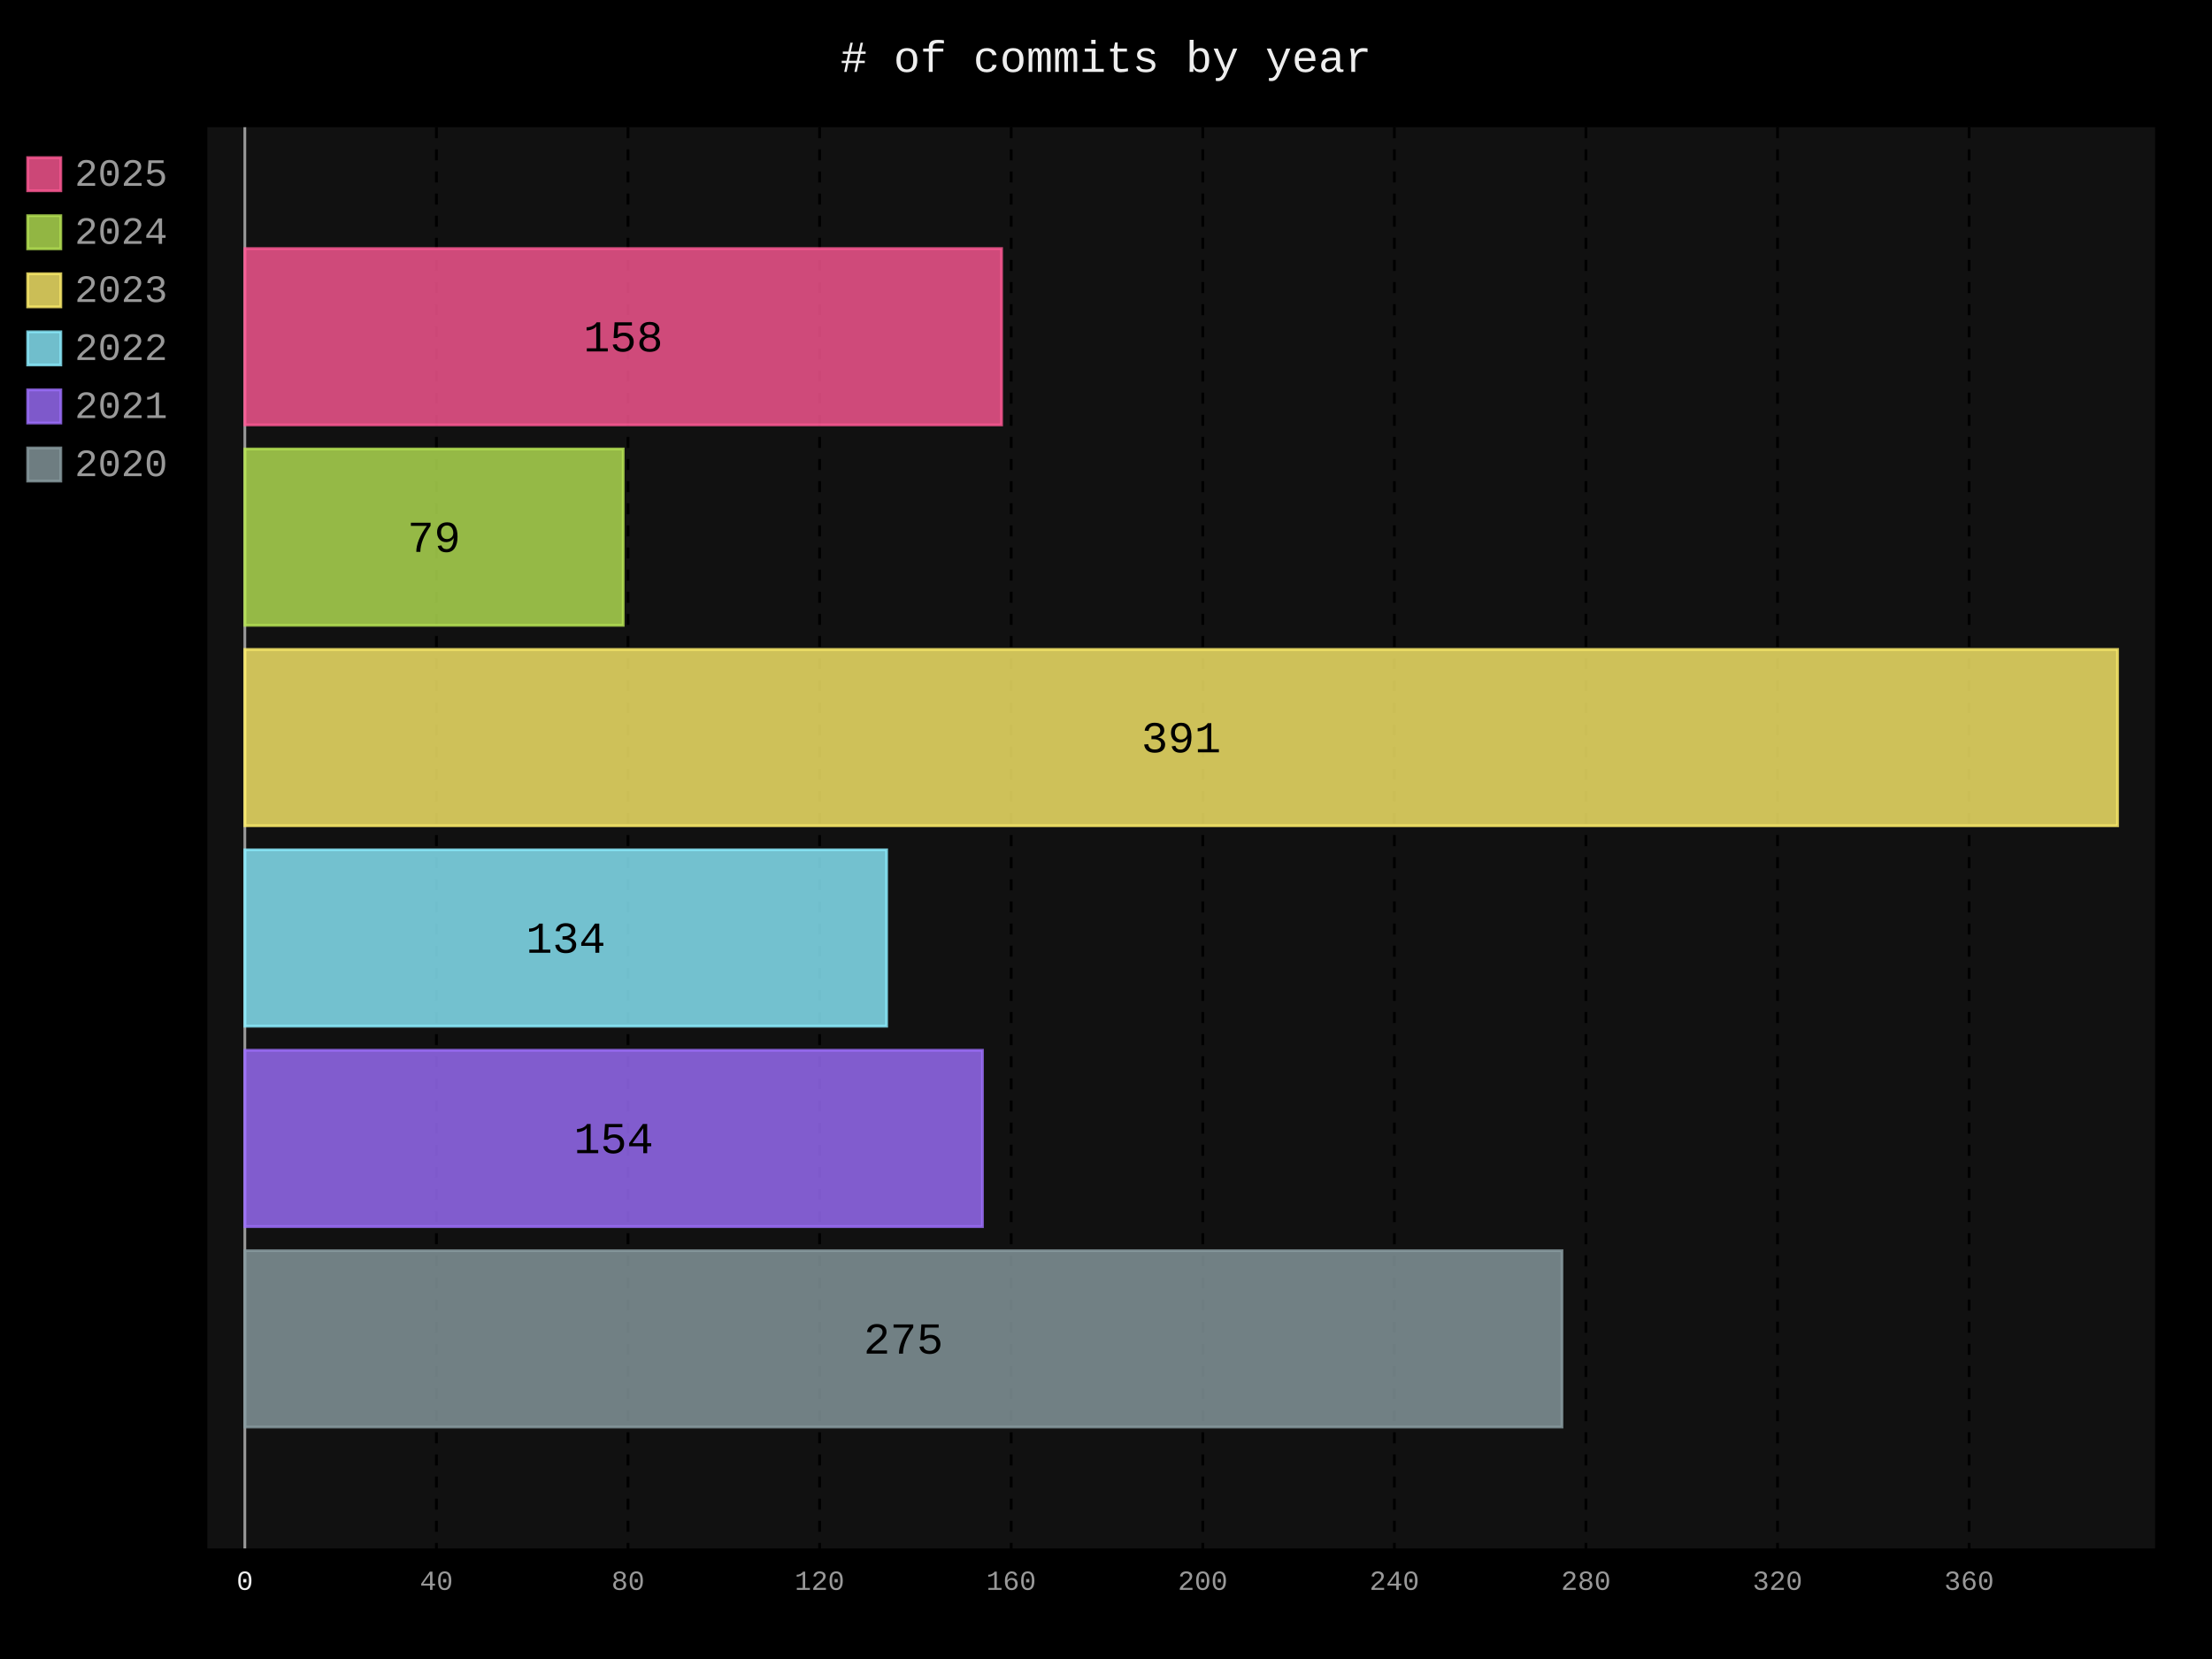
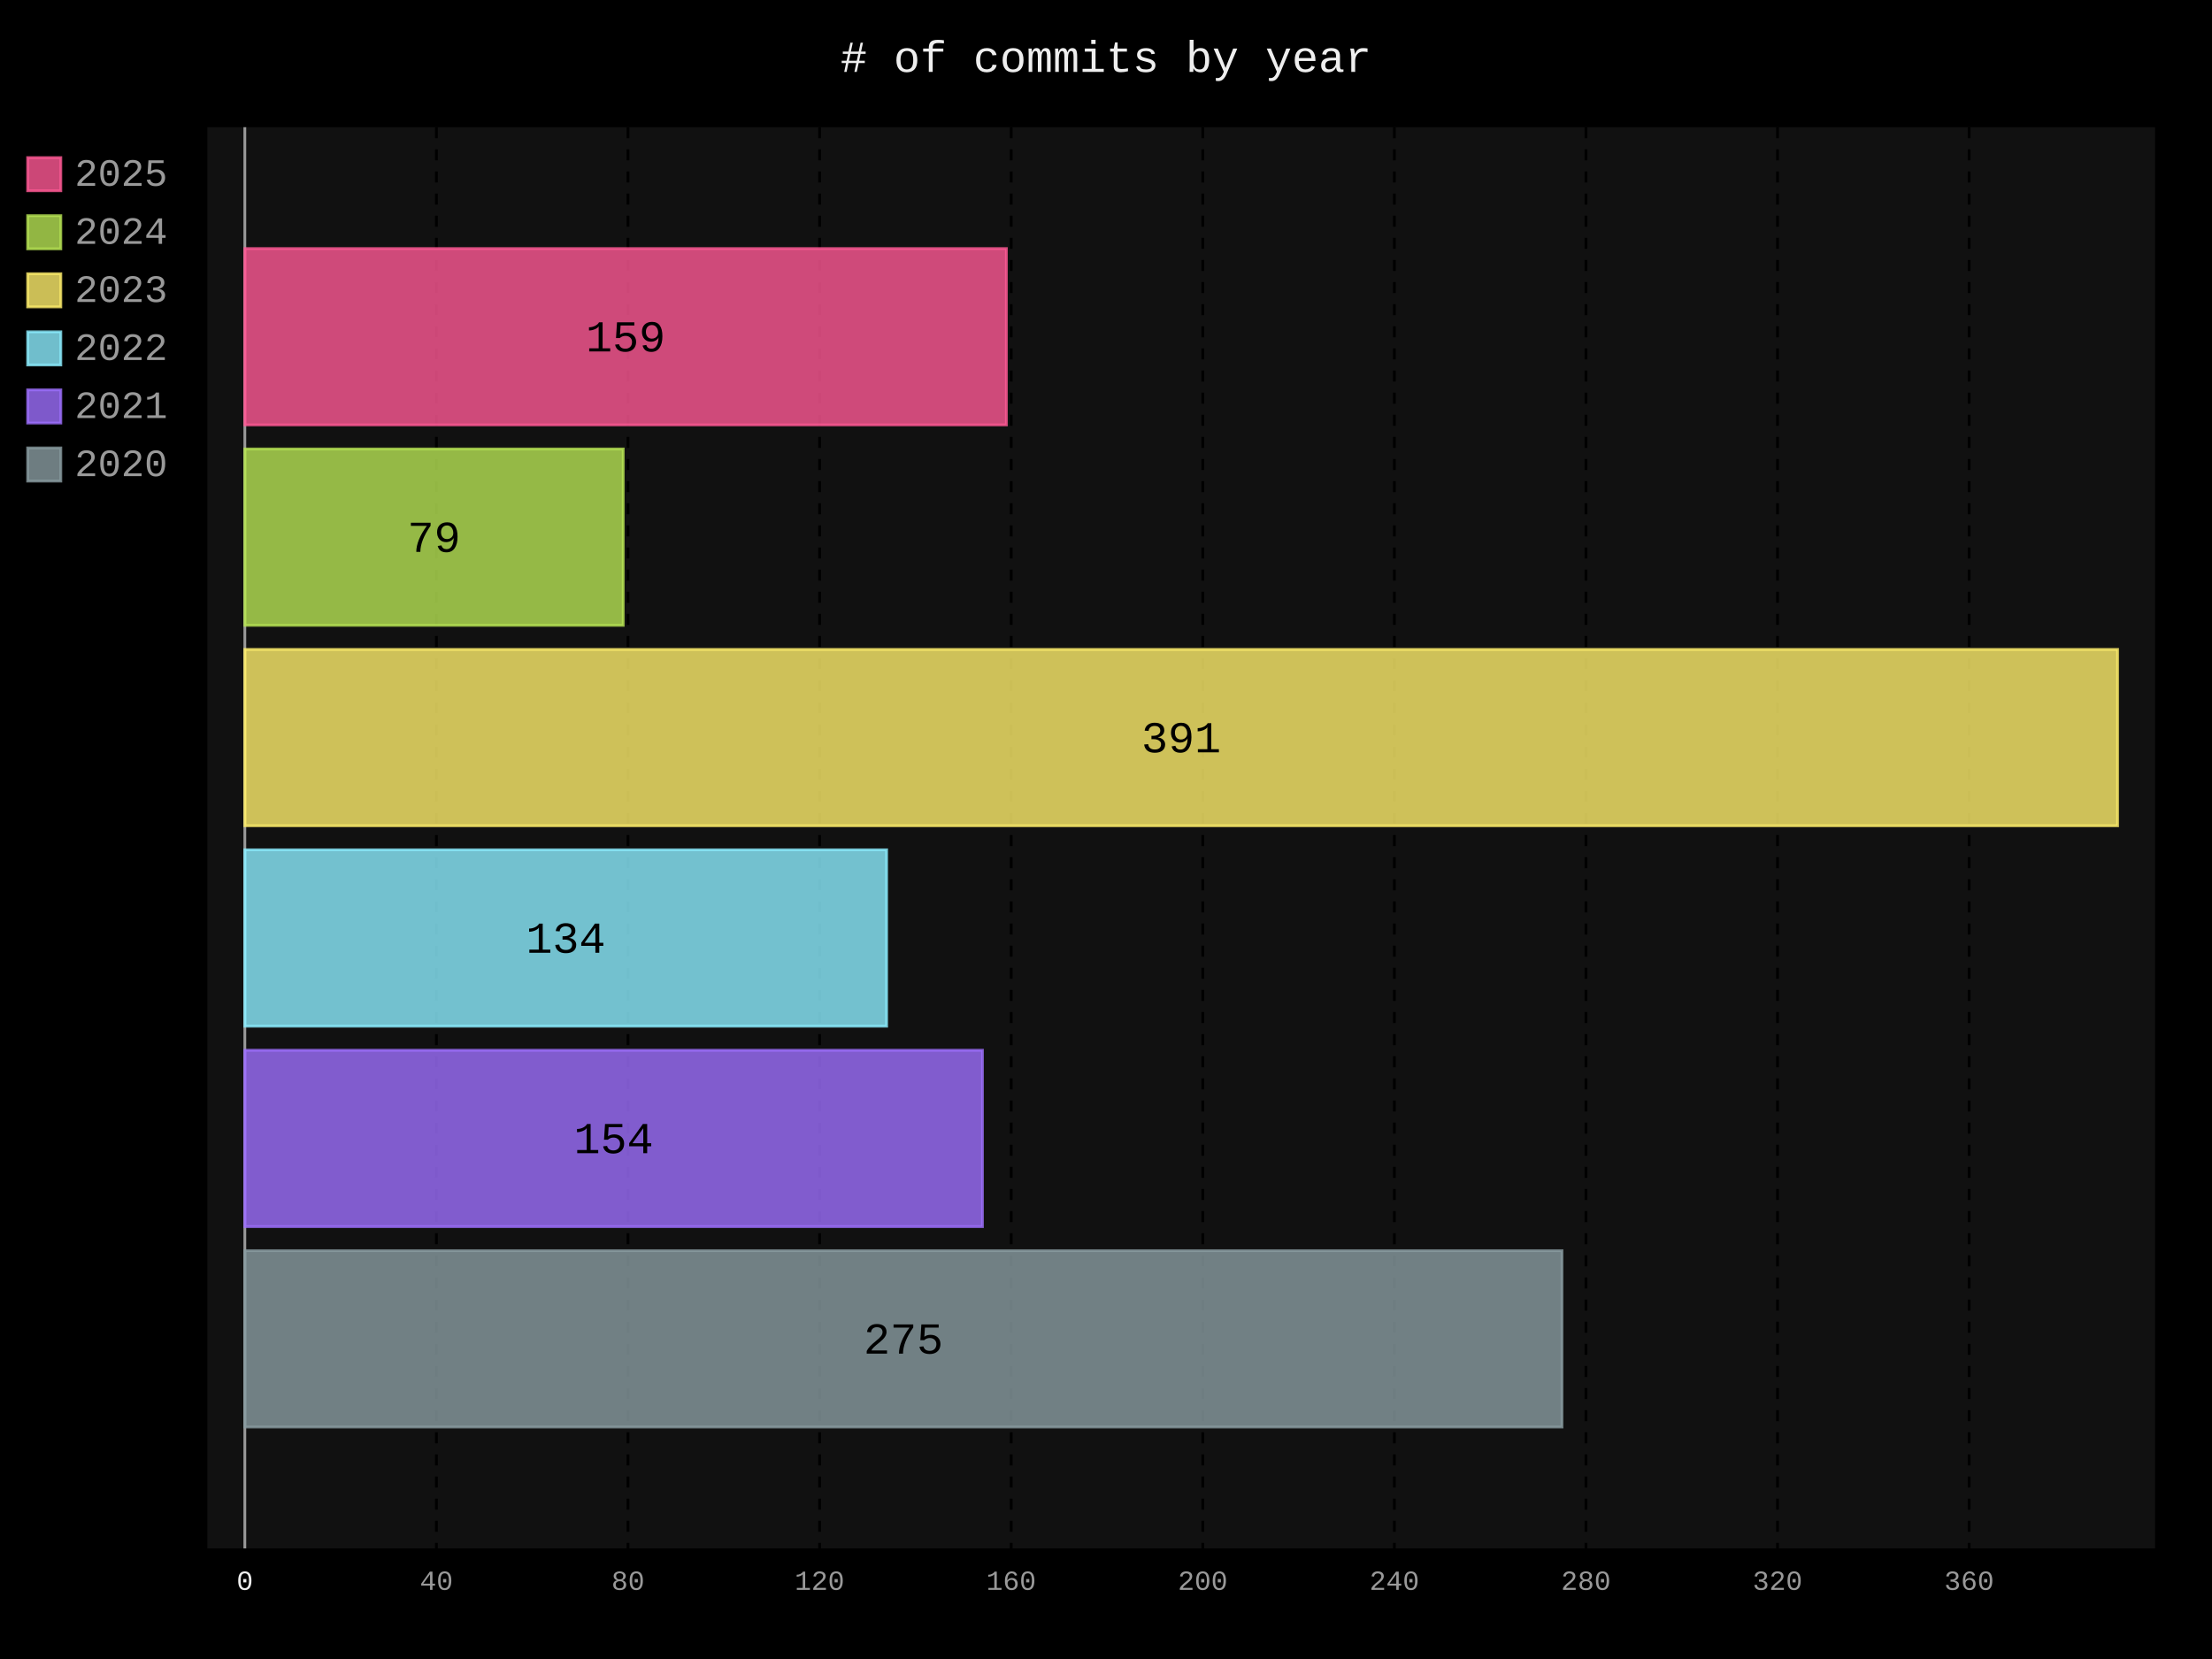
- <svg xmlns="http://www.w3.org/2000/svg" id="chart-19cb8232-407a-4fcb-a1b1-27642c2c3b0a" class="pygal-chart" viewBox="0 0 800 600">
+ <svg xmlns="http://www.w3.org/2000/svg" id="chart-d04144bc-d945-4b4e-a1c0-da684aa323b2" class="pygal-chart" viewBox="0 0 800 600">
  <defs>
-     <style type="text/css">#chart-19cb8232-407a-4fcb-a1b1-27642c2c3b0a{-webkit-user-select:none;-webkit-font-smoothing:antialiased;font-family:Consolas,"Liberation Mono",Menlo,Courier,monospace}#chart-19cb8232-407a-4fcb-a1b1-27642c2c3b0a .title{font-family:Consolas,"Liberation Mono",Menlo,Courier,monospace;font-size:16px}#chart-19cb8232-407a-4fcb-a1b1-27642c2c3b0a .legends .legend text{font-family:Consolas,"Liberation Mono",Menlo,Courier,monospace;font-size:14px}#chart-19cb8232-407a-4fcb-a1b1-27642c2c3b0a .axis text{font-family:Consolas,"Liberation Mono",Menlo,Courier,monospace;font-size:10px}#chart-19cb8232-407a-4fcb-a1b1-27642c2c3b0a .axis text.major{font-family:Consolas,"Liberation Mono",Menlo,Courier,monospace;font-size:10px}#chart-19cb8232-407a-4fcb-a1b1-27642c2c3b0a .text-overlay text.value{font-family:Consolas,"Liberation Mono",Menlo,Courier,monospace;font-size:16px}#chart-19cb8232-407a-4fcb-a1b1-27642c2c3b0a .text-overlay text.label{font-family:Consolas,"Liberation Mono",Menlo,Courier,monospace;font-size:10px}#chart-19cb8232-407a-4fcb-a1b1-27642c2c3b0a .tooltip{font-family:Consolas,"Liberation Mono",Menlo,Courier,monospace;font-size:14px}#chart-19cb8232-407a-4fcb-a1b1-27642c2c3b0a text.no_data{font-family:Consolas,"Liberation Mono",Menlo,Courier,monospace;font-size:64px}
- #chart-19cb8232-407a-4fcb-a1b1-27642c2c3b0a{background-color:black}#chart-19cb8232-407a-4fcb-a1b1-27642c2c3b0a path,#chart-19cb8232-407a-4fcb-a1b1-27642c2c3b0a line,#chart-19cb8232-407a-4fcb-a1b1-27642c2c3b0a rect,#chart-19cb8232-407a-4fcb-a1b1-27642c2c3b0a circle{-webkit-transition:250ms;-moz-transition:250ms;transition:250ms}#chart-19cb8232-407a-4fcb-a1b1-27642c2c3b0a .graph &gt; .background{fill:black}#chart-19cb8232-407a-4fcb-a1b1-27642c2c3b0a .plot &gt; .background{fill:#111}#chart-19cb8232-407a-4fcb-a1b1-27642c2c3b0a .graph{fill:#999}#chart-19cb8232-407a-4fcb-a1b1-27642c2c3b0a text.no_data{fill:#eee}#chart-19cb8232-407a-4fcb-a1b1-27642c2c3b0a .title{fill:#eee}#chart-19cb8232-407a-4fcb-a1b1-27642c2c3b0a .legends .legend text{fill:#999}#chart-19cb8232-407a-4fcb-a1b1-27642c2c3b0a .legends .legend:hover text{fill:#eee}#chart-19cb8232-407a-4fcb-a1b1-27642c2c3b0a .axis .line{stroke:#eee}#chart-19cb8232-407a-4fcb-a1b1-27642c2c3b0a .axis .guide.line{stroke:#555}#chart-19cb8232-407a-4fcb-a1b1-27642c2c3b0a .axis .major.line{stroke:#999}#chart-19cb8232-407a-4fcb-a1b1-27642c2c3b0a .axis text.major{fill:#eee}#chart-19cb8232-407a-4fcb-a1b1-27642c2c3b0a .axis.y .guides:hover .guide.line,#chart-19cb8232-407a-4fcb-a1b1-27642c2c3b0a .line-graph .axis.x .guides:hover .guide.line,#chart-19cb8232-407a-4fcb-a1b1-27642c2c3b0a .stackedline-graph .axis.x .guides:hover .guide.line,#chart-19cb8232-407a-4fcb-a1b1-27642c2c3b0a .xy-graph .axis.x .guides:hover .guide.line{stroke:#eee}#chart-19cb8232-407a-4fcb-a1b1-27642c2c3b0a .axis .guides:hover text{fill:#eee}#chart-19cb8232-407a-4fcb-a1b1-27642c2c3b0a .reactive{fill-opacity:.8;stroke-opacity:.8;stroke-width:1}#chart-19cb8232-407a-4fcb-a1b1-27642c2c3b0a .ci{stroke:#999}#chart-19cb8232-407a-4fcb-a1b1-27642c2c3b0a .reactive.active,#chart-19cb8232-407a-4fcb-a1b1-27642c2c3b0a .active .reactive{fill-opacity:.4;stroke-opacity:.9;stroke-width:4}#chart-19cb8232-407a-4fcb-a1b1-27642c2c3b0a .ci .reactive.active{stroke-width:1.5}#chart-19cb8232-407a-4fcb-a1b1-27642c2c3b0a .series text{fill:#eee}#chart-19cb8232-407a-4fcb-a1b1-27642c2c3b0a .tooltip rect{fill:#111;stroke:#eee;-webkit-transition:opacity 250ms;-moz-transition:opacity 250ms;transition:opacity 250ms}#chart-19cb8232-407a-4fcb-a1b1-27642c2c3b0a .tooltip .label{fill:#999}#chart-19cb8232-407a-4fcb-a1b1-27642c2c3b0a .tooltip .label{fill:#999}#chart-19cb8232-407a-4fcb-a1b1-27642c2c3b0a .tooltip .legend{font-size:.8em;fill:#555}#chart-19cb8232-407a-4fcb-a1b1-27642c2c3b0a .tooltip .x_label{font-size:.6em;fill:#eee}#chart-19cb8232-407a-4fcb-a1b1-27642c2c3b0a .tooltip .xlink{font-size:.5em;text-decoration:underline}#chart-19cb8232-407a-4fcb-a1b1-27642c2c3b0a .tooltip .value{font-size:1.5em}#chart-19cb8232-407a-4fcb-a1b1-27642c2c3b0a .bound{font-size:.5em}#chart-19cb8232-407a-4fcb-a1b1-27642c2c3b0a .max-value{font-size:.75em;fill:#555}#chart-19cb8232-407a-4fcb-a1b1-27642c2c3b0a .map-element{fill:#111;stroke:#555 !important}#chart-19cb8232-407a-4fcb-a1b1-27642c2c3b0a .map-element .reactive{fill-opacity:inherit;stroke-opacity:inherit}#chart-19cb8232-407a-4fcb-a1b1-27642c2c3b0a .color-0,#chart-19cb8232-407a-4fcb-a1b1-27642c2c3b0a .color-0 a:visited{stroke:#ff5995;fill:#ff5995}#chart-19cb8232-407a-4fcb-a1b1-27642c2c3b0a .color-1,#chart-19cb8232-407a-4fcb-a1b1-27642c2c3b0a .color-1 a:visited{stroke:#b6e354;fill:#b6e354}#chart-19cb8232-407a-4fcb-a1b1-27642c2c3b0a .color-2,#chart-19cb8232-407a-4fcb-a1b1-27642c2c3b0a .color-2 a:visited{stroke:#feed6c;fill:#feed6c}#chart-19cb8232-407a-4fcb-a1b1-27642c2c3b0a .color-3,#chart-19cb8232-407a-4fcb-a1b1-27642c2c3b0a .color-3 a:visited{stroke:#8cedff;fill:#8cedff}#chart-19cb8232-407a-4fcb-a1b1-27642c2c3b0a .color-4,#chart-19cb8232-407a-4fcb-a1b1-27642c2c3b0a .color-4 a:visited{stroke:#9e6ffe;fill:#9e6ffe}#chart-19cb8232-407a-4fcb-a1b1-27642c2c3b0a .color-5,#chart-19cb8232-407a-4fcb-a1b1-27642c2c3b0a .color-5 a:visited{stroke:#899ca1;fill:#899ca1}#chart-19cb8232-407a-4fcb-a1b1-27642c2c3b0a .text-overlay .color-0 text{fill:black}#chart-19cb8232-407a-4fcb-a1b1-27642c2c3b0a .text-overlay .color-1 text{fill:black}#chart-19cb8232-407a-4fcb-a1b1-27642c2c3b0a .text-overlay .color-2 text{fill:black}#chart-19cb8232-407a-4fcb-a1b1-27642c2c3b0a .text-overlay .color-3 text{fill:black}#chart-19cb8232-407a-4fcb-a1b1-27642c2c3b0a .text-overlay .color-4 text{fill:black}#chart-19cb8232-407a-4fcb-a1b1-27642c2c3b0a .text-overlay .color-5 text{fill:black}
- #chart-19cb8232-407a-4fcb-a1b1-27642c2c3b0a text.no_data{text-anchor:middle}#chart-19cb8232-407a-4fcb-a1b1-27642c2c3b0a .guide.line{fill:none}#chart-19cb8232-407a-4fcb-a1b1-27642c2c3b0a .centered{text-anchor:middle}#chart-19cb8232-407a-4fcb-a1b1-27642c2c3b0a .title{text-anchor:middle}#chart-19cb8232-407a-4fcb-a1b1-27642c2c3b0a .legends .legend text{fill-opacity:1}#chart-19cb8232-407a-4fcb-a1b1-27642c2c3b0a .axis.x text{text-anchor:middle}#chart-19cb8232-407a-4fcb-a1b1-27642c2c3b0a .axis.x:not(.web) text[transform]{text-anchor:start}#chart-19cb8232-407a-4fcb-a1b1-27642c2c3b0a .axis.x:not(.web) text[transform].backwards{text-anchor:end}#chart-19cb8232-407a-4fcb-a1b1-27642c2c3b0a .axis.y text{text-anchor:end}#chart-19cb8232-407a-4fcb-a1b1-27642c2c3b0a .axis.y text[transform].backwards{text-anchor:start}#chart-19cb8232-407a-4fcb-a1b1-27642c2c3b0a .axis.y2 text{text-anchor:start}#chart-19cb8232-407a-4fcb-a1b1-27642c2c3b0a .axis.y2 text[transform].backwards{text-anchor:end}#chart-19cb8232-407a-4fcb-a1b1-27642c2c3b0a .axis .guide.line{stroke-dasharray:4,4;stroke:black}#chart-19cb8232-407a-4fcb-a1b1-27642c2c3b0a .axis .major.guide.line{stroke-dasharray:6,6;stroke:black}#chart-19cb8232-407a-4fcb-a1b1-27642c2c3b0a .horizontal .axis.y .guide.line,#chart-19cb8232-407a-4fcb-a1b1-27642c2c3b0a .horizontal .axis.y2 .guide.line,#chart-19cb8232-407a-4fcb-a1b1-27642c2c3b0a .vertical .axis.x .guide.line{opacity:0}#chart-19cb8232-407a-4fcb-a1b1-27642c2c3b0a .horizontal .axis.always_show .guide.line,#chart-19cb8232-407a-4fcb-a1b1-27642c2c3b0a .vertical .axis.always_show .guide.line{opacity:1 !important}#chart-19cb8232-407a-4fcb-a1b1-27642c2c3b0a .axis.y .guides:hover .guide.line,#chart-19cb8232-407a-4fcb-a1b1-27642c2c3b0a .axis.y2 .guides:hover .guide.line,#chart-19cb8232-407a-4fcb-a1b1-27642c2c3b0a .axis.x .guides:hover .guide.line{opacity:1}#chart-19cb8232-407a-4fcb-a1b1-27642c2c3b0a .axis .guides:hover text{opacity:1}#chart-19cb8232-407a-4fcb-a1b1-27642c2c3b0a .nofill{fill:none}#chart-19cb8232-407a-4fcb-a1b1-27642c2c3b0a .subtle-fill{fill-opacity:.2}#chart-19cb8232-407a-4fcb-a1b1-27642c2c3b0a .dot{stroke-width:1px;fill-opacity:1;stroke-opacity:1}#chart-19cb8232-407a-4fcb-a1b1-27642c2c3b0a .dot.active{stroke-width:5px}#chart-19cb8232-407a-4fcb-a1b1-27642c2c3b0a .dot.negative{fill:transparent}#chart-19cb8232-407a-4fcb-a1b1-27642c2c3b0a text,#chart-19cb8232-407a-4fcb-a1b1-27642c2c3b0a tspan{stroke:none !important}#chart-19cb8232-407a-4fcb-a1b1-27642c2c3b0a .series text.active{opacity:1}#chart-19cb8232-407a-4fcb-a1b1-27642c2c3b0a .tooltip rect{fill-opacity:.95;stroke-width:.5}#chart-19cb8232-407a-4fcb-a1b1-27642c2c3b0a .tooltip text{fill-opacity:1}#chart-19cb8232-407a-4fcb-a1b1-27642c2c3b0a .showable{visibility:hidden}#chart-19cb8232-407a-4fcb-a1b1-27642c2c3b0a .showable.shown{visibility:visible}#chart-19cb8232-407a-4fcb-a1b1-27642c2c3b0a .gauge-background{fill:rgba(229,229,229,1);stroke:none}#chart-19cb8232-407a-4fcb-a1b1-27642c2c3b0a .bg-lines{stroke:black;stroke-width:2px}</style>
+     <style type="text/css">#chart-d04144bc-d945-4b4e-a1c0-da684aa323b2{-webkit-user-select:none;-webkit-font-smoothing:antialiased;font-family:Consolas,"Liberation Mono",Menlo,Courier,monospace}#chart-d04144bc-d945-4b4e-a1c0-da684aa323b2 .title{font-family:Consolas,"Liberation Mono",Menlo,Courier,monospace;font-size:16px}#chart-d04144bc-d945-4b4e-a1c0-da684aa323b2 .legends .legend text{font-family:Consolas,"Liberation Mono",Menlo,Courier,monospace;font-size:14px}#chart-d04144bc-d945-4b4e-a1c0-da684aa323b2 .axis text{font-family:Consolas,"Liberation Mono",Menlo,Courier,monospace;font-size:10px}#chart-d04144bc-d945-4b4e-a1c0-da684aa323b2 .axis text.major{font-family:Consolas,"Liberation Mono",Menlo,Courier,monospace;font-size:10px}#chart-d04144bc-d945-4b4e-a1c0-da684aa323b2 .text-overlay text.value{font-family:Consolas,"Liberation Mono",Menlo,Courier,monospace;font-size:16px}#chart-d04144bc-d945-4b4e-a1c0-da684aa323b2 .text-overlay text.label{font-family:Consolas,"Liberation Mono",Menlo,Courier,monospace;font-size:10px}#chart-d04144bc-d945-4b4e-a1c0-da684aa323b2 .tooltip{font-family:Consolas,"Liberation Mono",Menlo,Courier,monospace;font-size:14px}#chart-d04144bc-d945-4b4e-a1c0-da684aa323b2 text.no_data{font-family:Consolas,"Liberation Mono",Menlo,Courier,monospace;font-size:64px}
+ #chart-d04144bc-d945-4b4e-a1c0-da684aa323b2{background-color:black}#chart-d04144bc-d945-4b4e-a1c0-da684aa323b2 path,#chart-d04144bc-d945-4b4e-a1c0-da684aa323b2 line,#chart-d04144bc-d945-4b4e-a1c0-da684aa323b2 rect,#chart-d04144bc-d945-4b4e-a1c0-da684aa323b2 circle{-webkit-transition:250ms;-moz-transition:250ms;transition:250ms}#chart-d04144bc-d945-4b4e-a1c0-da684aa323b2 .graph &gt; .background{fill:black}#chart-d04144bc-d945-4b4e-a1c0-da684aa323b2 .plot &gt; .background{fill:#111}#chart-d04144bc-d945-4b4e-a1c0-da684aa323b2 .graph{fill:#999}#chart-d04144bc-d945-4b4e-a1c0-da684aa323b2 text.no_data{fill:#eee}#chart-d04144bc-d945-4b4e-a1c0-da684aa323b2 .title{fill:#eee}#chart-d04144bc-d945-4b4e-a1c0-da684aa323b2 .legends .legend text{fill:#999}#chart-d04144bc-d945-4b4e-a1c0-da684aa323b2 .legends .legend:hover text{fill:#eee}#chart-d04144bc-d945-4b4e-a1c0-da684aa323b2 .axis .line{stroke:#eee}#chart-d04144bc-d945-4b4e-a1c0-da684aa323b2 .axis .guide.line{stroke:#555}#chart-d04144bc-d945-4b4e-a1c0-da684aa323b2 .axis .major.line{stroke:#999}#chart-d04144bc-d945-4b4e-a1c0-da684aa323b2 .axis text.major{fill:#eee}#chart-d04144bc-d945-4b4e-a1c0-da684aa323b2 .axis.y .guides:hover .guide.line,#chart-d04144bc-d945-4b4e-a1c0-da684aa323b2 .line-graph .axis.x .guides:hover .guide.line,#chart-d04144bc-d945-4b4e-a1c0-da684aa323b2 .stackedline-graph .axis.x .guides:hover .guide.line,#chart-d04144bc-d945-4b4e-a1c0-da684aa323b2 .xy-graph .axis.x .guides:hover .guide.line{stroke:#eee}#chart-d04144bc-d945-4b4e-a1c0-da684aa323b2 .axis .guides:hover text{fill:#eee}#chart-d04144bc-d945-4b4e-a1c0-da684aa323b2 .reactive{fill-opacity:.8;stroke-opacity:.8;stroke-width:1}#chart-d04144bc-d945-4b4e-a1c0-da684aa323b2 .ci{stroke:#999}#chart-d04144bc-d945-4b4e-a1c0-da684aa323b2 .reactive.active,#chart-d04144bc-d945-4b4e-a1c0-da684aa323b2 .active .reactive{fill-opacity:.4;stroke-opacity:.9;stroke-width:4}#chart-d04144bc-d945-4b4e-a1c0-da684aa323b2 .ci .reactive.active{stroke-width:1.5}#chart-d04144bc-d945-4b4e-a1c0-da684aa323b2 .series text{fill:#eee}#chart-d04144bc-d945-4b4e-a1c0-da684aa323b2 .tooltip rect{fill:#111;stroke:#eee;-webkit-transition:opacity 250ms;-moz-transition:opacity 250ms;transition:opacity 250ms}#chart-d04144bc-d945-4b4e-a1c0-da684aa323b2 .tooltip .label{fill:#999}#chart-d04144bc-d945-4b4e-a1c0-da684aa323b2 .tooltip .label{fill:#999}#chart-d04144bc-d945-4b4e-a1c0-da684aa323b2 .tooltip .legend{font-size:.8em;fill:#555}#chart-d04144bc-d945-4b4e-a1c0-da684aa323b2 .tooltip .x_label{font-size:.6em;fill:#eee}#chart-d04144bc-d945-4b4e-a1c0-da684aa323b2 .tooltip .xlink{font-size:.5em;text-decoration:underline}#chart-d04144bc-d945-4b4e-a1c0-da684aa323b2 .tooltip .value{font-size:1.5em}#chart-d04144bc-d945-4b4e-a1c0-da684aa323b2 .bound{font-size:.5em}#chart-d04144bc-d945-4b4e-a1c0-da684aa323b2 .max-value{font-size:.75em;fill:#555}#chart-d04144bc-d945-4b4e-a1c0-da684aa323b2 .map-element{fill:#111;stroke:#555 !important}#chart-d04144bc-d945-4b4e-a1c0-da684aa323b2 .map-element .reactive{fill-opacity:inherit;stroke-opacity:inherit}#chart-d04144bc-d945-4b4e-a1c0-da684aa323b2 .color-0,#chart-d04144bc-d945-4b4e-a1c0-da684aa323b2 .color-0 a:visited{stroke:#ff5995;fill:#ff5995}#chart-d04144bc-d945-4b4e-a1c0-da684aa323b2 .color-1,#chart-d04144bc-d945-4b4e-a1c0-da684aa323b2 .color-1 a:visited{stroke:#b6e354;fill:#b6e354}#chart-d04144bc-d945-4b4e-a1c0-da684aa323b2 .color-2,#chart-d04144bc-d945-4b4e-a1c0-da684aa323b2 .color-2 a:visited{stroke:#feed6c;fill:#feed6c}#chart-d04144bc-d945-4b4e-a1c0-da684aa323b2 .color-3,#chart-d04144bc-d945-4b4e-a1c0-da684aa323b2 .color-3 a:visited{stroke:#8cedff;fill:#8cedff}#chart-d04144bc-d945-4b4e-a1c0-da684aa323b2 .color-4,#chart-d04144bc-d945-4b4e-a1c0-da684aa323b2 .color-4 a:visited{stroke:#9e6ffe;fill:#9e6ffe}#chart-d04144bc-d945-4b4e-a1c0-da684aa323b2 .color-5,#chart-d04144bc-d945-4b4e-a1c0-da684aa323b2 .color-5 a:visited{stroke:#899ca1;fill:#899ca1}#chart-d04144bc-d945-4b4e-a1c0-da684aa323b2 .text-overlay .color-0 text{fill:black}#chart-d04144bc-d945-4b4e-a1c0-da684aa323b2 .text-overlay .color-1 text{fill:black}#chart-d04144bc-d945-4b4e-a1c0-da684aa323b2 .text-overlay .color-2 text{fill:black}#chart-d04144bc-d945-4b4e-a1c0-da684aa323b2 .text-overlay .color-3 text{fill:black}#chart-d04144bc-d945-4b4e-a1c0-da684aa323b2 .text-overlay .color-4 text{fill:black}#chart-d04144bc-d945-4b4e-a1c0-da684aa323b2 .text-overlay .color-5 text{fill:black}
+ #chart-d04144bc-d945-4b4e-a1c0-da684aa323b2 text.no_data{text-anchor:middle}#chart-d04144bc-d945-4b4e-a1c0-da684aa323b2 .guide.line{fill:none}#chart-d04144bc-d945-4b4e-a1c0-da684aa323b2 .centered{text-anchor:middle}#chart-d04144bc-d945-4b4e-a1c0-da684aa323b2 .title{text-anchor:middle}#chart-d04144bc-d945-4b4e-a1c0-da684aa323b2 .legends .legend text{fill-opacity:1}#chart-d04144bc-d945-4b4e-a1c0-da684aa323b2 .axis.x text{text-anchor:middle}#chart-d04144bc-d945-4b4e-a1c0-da684aa323b2 .axis.x:not(.web) text[transform]{text-anchor:start}#chart-d04144bc-d945-4b4e-a1c0-da684aa323b2 .axis.x:not(.web) text[transform].backwards{text-anchor:end}#chart-d04144bc-d945-4b4e-a1c0-da684aa323b2 .axis.y text{text-anchor:end}#chart-d04144bc-d945-4b4e-a1c0-da684aa323b2 .axis.y text[transform].backwards{text-anchor:start}#chart-d04144bc-d945-4b4e-a1c0-da684aa323b2 .axis.y2 text{text-anchor:start}#chart-d04144bc-d945-4b4e-a1c0-da684aa323b2 .axis.y2 text[transform].backwards{text-anchor:end}#chart-d04144bc-d945-4b4e-a1c0-da684aa323b2 .axis .guide.line{stroke-dasharray:4,4;stroke:black}#chart-d04144bc-d945-4b4e-a1c0-da684aa323b2 .axis .major.guide.line{stroke-dasharray:6,6;stroke:black}#chart-d04144bc-d945-4b4e-a1c0-da684aa323b2 .horizontal .axis.y .guide.line,#chart-d04144bc-d945-4b4e-a1c0-da684aa323b2 .horizontal .axis.y2 .guide.line,#chart-d04144bc-d945-4b4e-a1c0-da684aa323b2 .vertical .axis.x .guide.line{opacity:0}#chart-d04144bc-d945-4b4e-a1c0-da684aa323b2 .horizontal .axis.always_show .guide.line,#chart-d04144bc-d945-4b4e-a1c0-da684aa323b2 .vertical .axis.always_show .guide.line{opacity:1 !important}#chart-d04144bc-d945-4b4e-a1c0-da684aa323b2 .axis.y .guides:hover .guide.line,#chart-d04144bc-d945-4b4e-a1c0-da684aa323b2 .axis.y2 .guides:hover .guide.line,#chart-d04144bc-d945-4b4e-a1c0-da684aa323b2 .axis.x .guides:hover .guide.line{opacity:1}#chart-d04144bc-d945-4b4e-a1c0-da684aa323b2 .axis .guides:hover text{opacity:1}#chart-d04144bc-d945-4b4e-a1c0-da684aa323b2 .nofill{fill:none}#chart-d04144bc-d945-4b4e-a1c0-da684aa323b2 .subtle-fill{fill-opacity:.2}#chart-d04144bc-d945-4b4e-a1c0-da684aa323b2 .dot{stroke-width:1px;fill-opacity:1;stroke-opacity:1}#chart-d04144bc-d945-4b4e-a1c0-da684aa323b2 .dot.active{stroke-width:5px}#chart-d04144bc-d945-4b4e-a1c0-da684aa323b2 .dot.negative{fill:transparent}#chart-d04144bc-d945-4b4e-a1c0-da684aa323b2 text,#chart-d04144bc-d945-4b4e-a1c0-da684aa323b2 tspan{stroke:none !important}#chart-d04144bc-d945-4b4e-a1c0-da684aa323b2 .series text.active{opacity:1}#chart-d04144bc-d945-4b4e-a1c0-da684aa323b2 .tooltip rect{fill-opacity:.95;stroke-width:.5}#chart-d04144bc-d945-4b4e-a1c0-da684aa323b2 .tooltip text{fill-opacity:1}#chart-d04144bc-d945-4b4e-a1c0-da684aa323b2 .showable{visibility:hidden}#chart-d04144bc-d945-4b4e-a1c0-da684aa323b2 .showable.shown{visibility:visible}#chart-d04144bc-d945-4b4e-a1c0-da684aa323b2 .gauge-background{fill:rgba(229,229,229,1);stroke:none}#chart-d04144bc-d945-4b4e-a1c0-da684aa323b2 .bg-lines{stroke:black;stroke-width:2px}</style>
  </defs>
  <g class="graph horizontalbar-graph horizontal">
    <rect x="0" y="0" width="800" height="600" class="background" />
    <g transform="translate(75, 46)" class="plot">
      <rect x="0" y="0" width="704.4" height="514" class="background" />
      <g class="axis x always_show">
        <g class="guides">
          <path d="M13.546 0 v514" class="axis major line" />
          <text x="13.546" y="529.0" class="major">0</text>
        </g>
        <g class="guides">
          <path d="M82.836 0 v514" class="guide line" />
          <text x="82.836" y="529.0" class="">40</text>
        </g>
        <g class="guides">
          <path d="M152.126 0 v514" class="guide line" />
          <text x="152.126" y="529.0" class="">80</text>
        </g>
        <g class="guides">
          <path d="M221.416 0 v514" class="guide line" />
          <text x="221.416" y="529.0" class="">120</text>
        </g>
        <g class="guides">
          <path d="M290.705 0 v514" class="guide line" />
          <text x="290.705" y="529.0" class="">160</text>
        </g>
        <g class="guides">
          <path d="M359.995 0 v514" class="guide line" />
          <text x="359.995" y="529.0" class="">200</text>
        </g>
        <g class="guides">
          <path d="M429.285 0 v514" class="guide line" />
          <text x="429.285" y="529.0" class="">240</text>
        </g>
        <g class="guides">
          <path d="M498.575 0 v514" class="guide line" />
          <text x="498.575" y="529.0" class="">280</text>
        </g>
        <g class="guides">
          <path d="M567.864 0 v514" class="guide line" />
          <text x="567.864" y="529.0" class="">320</text>
        </g>
        <g class="guides">
          <path d="M637.154 0 v514" class="guide line" />
          <text x="637.154" y="529.0" class="">360</text>
        </g>
      </g>
      <g class="series serie-5 color-5">
        <g class="bars">
          <g class="bar">
            <rect x="13.546" y="406.324" rx="0" ry="0" width="476.367" height="63.789" class="rect reactive tooltip-trigger" />
          </g>
        </g>
      </g>
      <g class="series serie-4 color-4">
        <g class="bars">
          <g class="bar">
            <rect x="13.546" y="333.836" rx="0" ry="0" width="266.766" height="63.789" class="rect reactive tooltip-trigger" />
          </g>
        </g>
      </g>
      <g class="series serie-3 color-3">
        <g class="bars">
          <g class="bar">
            <rect x="13.546" y="261.349" rx="0" ry="0" width="232.121" height="63.789" class="rect reactive tooltip-trigger" />
          </g>
        </g>
      </g>
      <g class="series serie-2 color-2">
        <g class="bars">
          <g class="bar">
            <rect x="13.546" y="188.862" rx="0" ry="0" width="677.308" height="63.789" class="rect reactive tooltip-trigger" />
          </g>
        </g>
      </g>
      <g class="series serie-1 color-1">
        <g class="bars">
          <g class="bar">
            <rect x="13.546" y="116.375" rx="0" ry="0" width="136.847" height="63.789" class="rect reactive tooltip-trigger" />
          </g>
        </g>
      </g>
      <g class="series serie-0 color-0">
        <g class="bars">
          <g class="bar">
-             <rect x="13.546" y="43.888" rx="0" ry="0" width="273.695" height="63.789" class="rect reactive tooltip-trigger" />
+             <rect x="13.546" y="43.888" rx="0" ry="0" width="275.427" height="63.789" class="rect reactive tooltip-trigger" />
          </g>
        </g>
      </g>
    </g>
    <g class="titles">
      <text x="400.0" y="26" class="title plot_title"># of commits by year</text>
    </g>
    <g transform="translate(75, 46)" class="plot overlay">
      <g class="series serie-5 color-5" />
      <g class="series serie-4 color-4" />
      <g class="series serie-3 color-3" />
      <g class="series serie-2 color-2" />
      <g class="series serie-1 color-1" />
      <g class="series serie-0 color-0" />
    </g>
    <g transform="translate(75, 46)" class="plot text-overlay">
      <g class="series serie-5 color-5">
        <text text-anchor="middle" x="251.73" y="443.551" class="value">275</text>
      </g>
      <g class="series serie-4 color-4">
        <text text-anchor="middle" x="146.929" y="371.064" class="value">154</text>
      </g>
      <g class="series serie-3 color-3">
        <text text-anchor="middle" x="129.607" y="298.577" class="value">134</text>
      </g>
      <g class="series serie-2 color-2">
        <text text-anchor="middle" x="352.2" y="226.09" class="value">391</text>
      </g>
      <g class="series serie-1 color-1">
        <text text-anchor="middle" x="81.97" y="153.603" class="value">79</text>
      </g>
      <g class="series serie-0 color-0">
-         <text text-anchor="middle" x="150.393" y="81.115" class="value">158</text>
+         <text text-anchor="middle" x="151.26" y="81.115" class="value">159</text>
      </g>
    </g>
    <g transform="translate(75, 46)" class="plot tooltip-overlay">
      <g transform="translate(0 0)" style="opacity: 0" class="tooltip">
        <rect rx="0" ry="0" width="0" height="0" class="tooltip-box" />
        <g class="text" />
      </g>
    </g>
    <g transform="translate(10, 56)" class="legends">
      <g id="activate-serie-0" class="legend reactive activate-serie">
        <rect x="0.0" y="1.0" width="12" height="12" class="color-0 reactive" />
        <text x="17.0" y="11.2">2025</text>
      </g>
      <g id="activate-serie-1" class="legend reactive activate-serie">
        <rect x="0.0" y="22.0" width="12" height="12" class="color-1 reactive" />
        <text x="17.0" y="32.2">2024</text>
      </g>
      <g id="activate-serie-2" class="legend reactive activate-serie">
        <rect x="0.0" y="43.0" width="12" height="12" class="color-2 reactive" />
        <text x="17.0" y="53.2">2023</text>
      </g>
      <g id="activate-serie-3" class="legend reactive activate-serie">
        <rect x="0.0" y="64.0" width="12" height="12" class="color-3 reactive" />
        <text x="17.0" y="74.2">2022</text>
      </g>
      <g id="activate-serie-4" class="legend reactive activate-serie">
        <rect x="0.0" y="85.0" width="12" height="12" class="color-4 reactive" />
        <text x="17.0" y="95.2">2021</text>
      </g>
      <g id="activate-serie-5" class="legend reactive activate-serie">
        <rect x="0.0" y="106.0" width="12" height="12" class="color-5 reactive" />
        <text x="17.0" y="116.2">2020</text>
      </g>
    </g>
    <g transform="translate(790, 56)" class="legends" />
  </g>
</svg>
